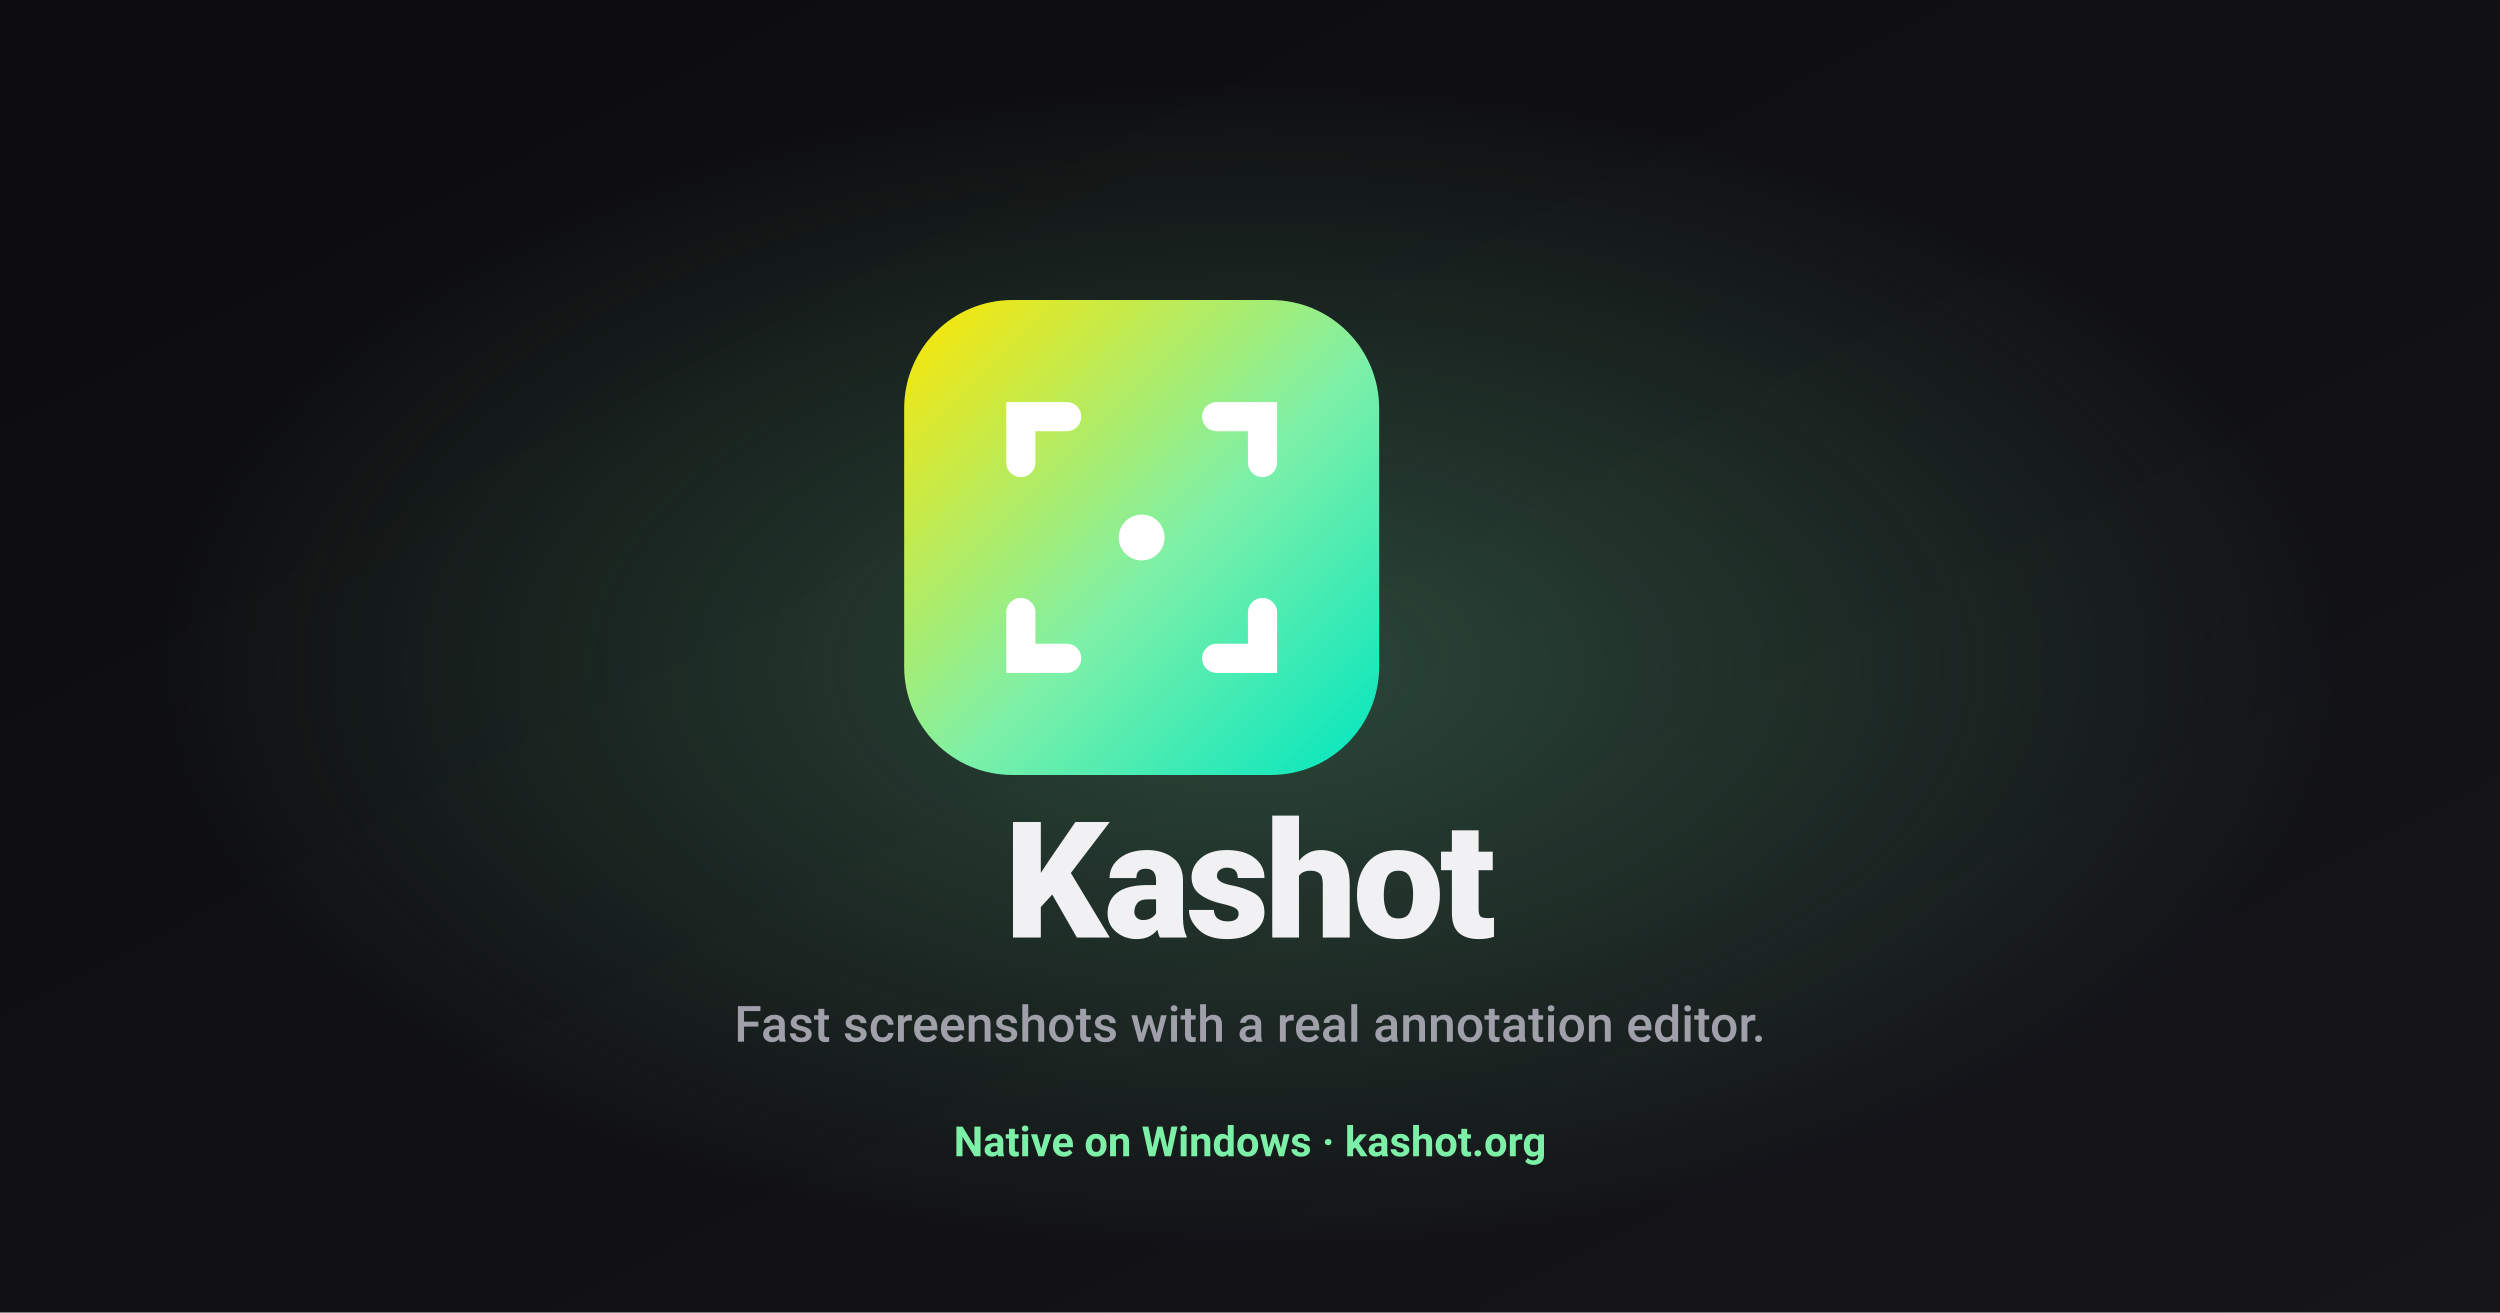
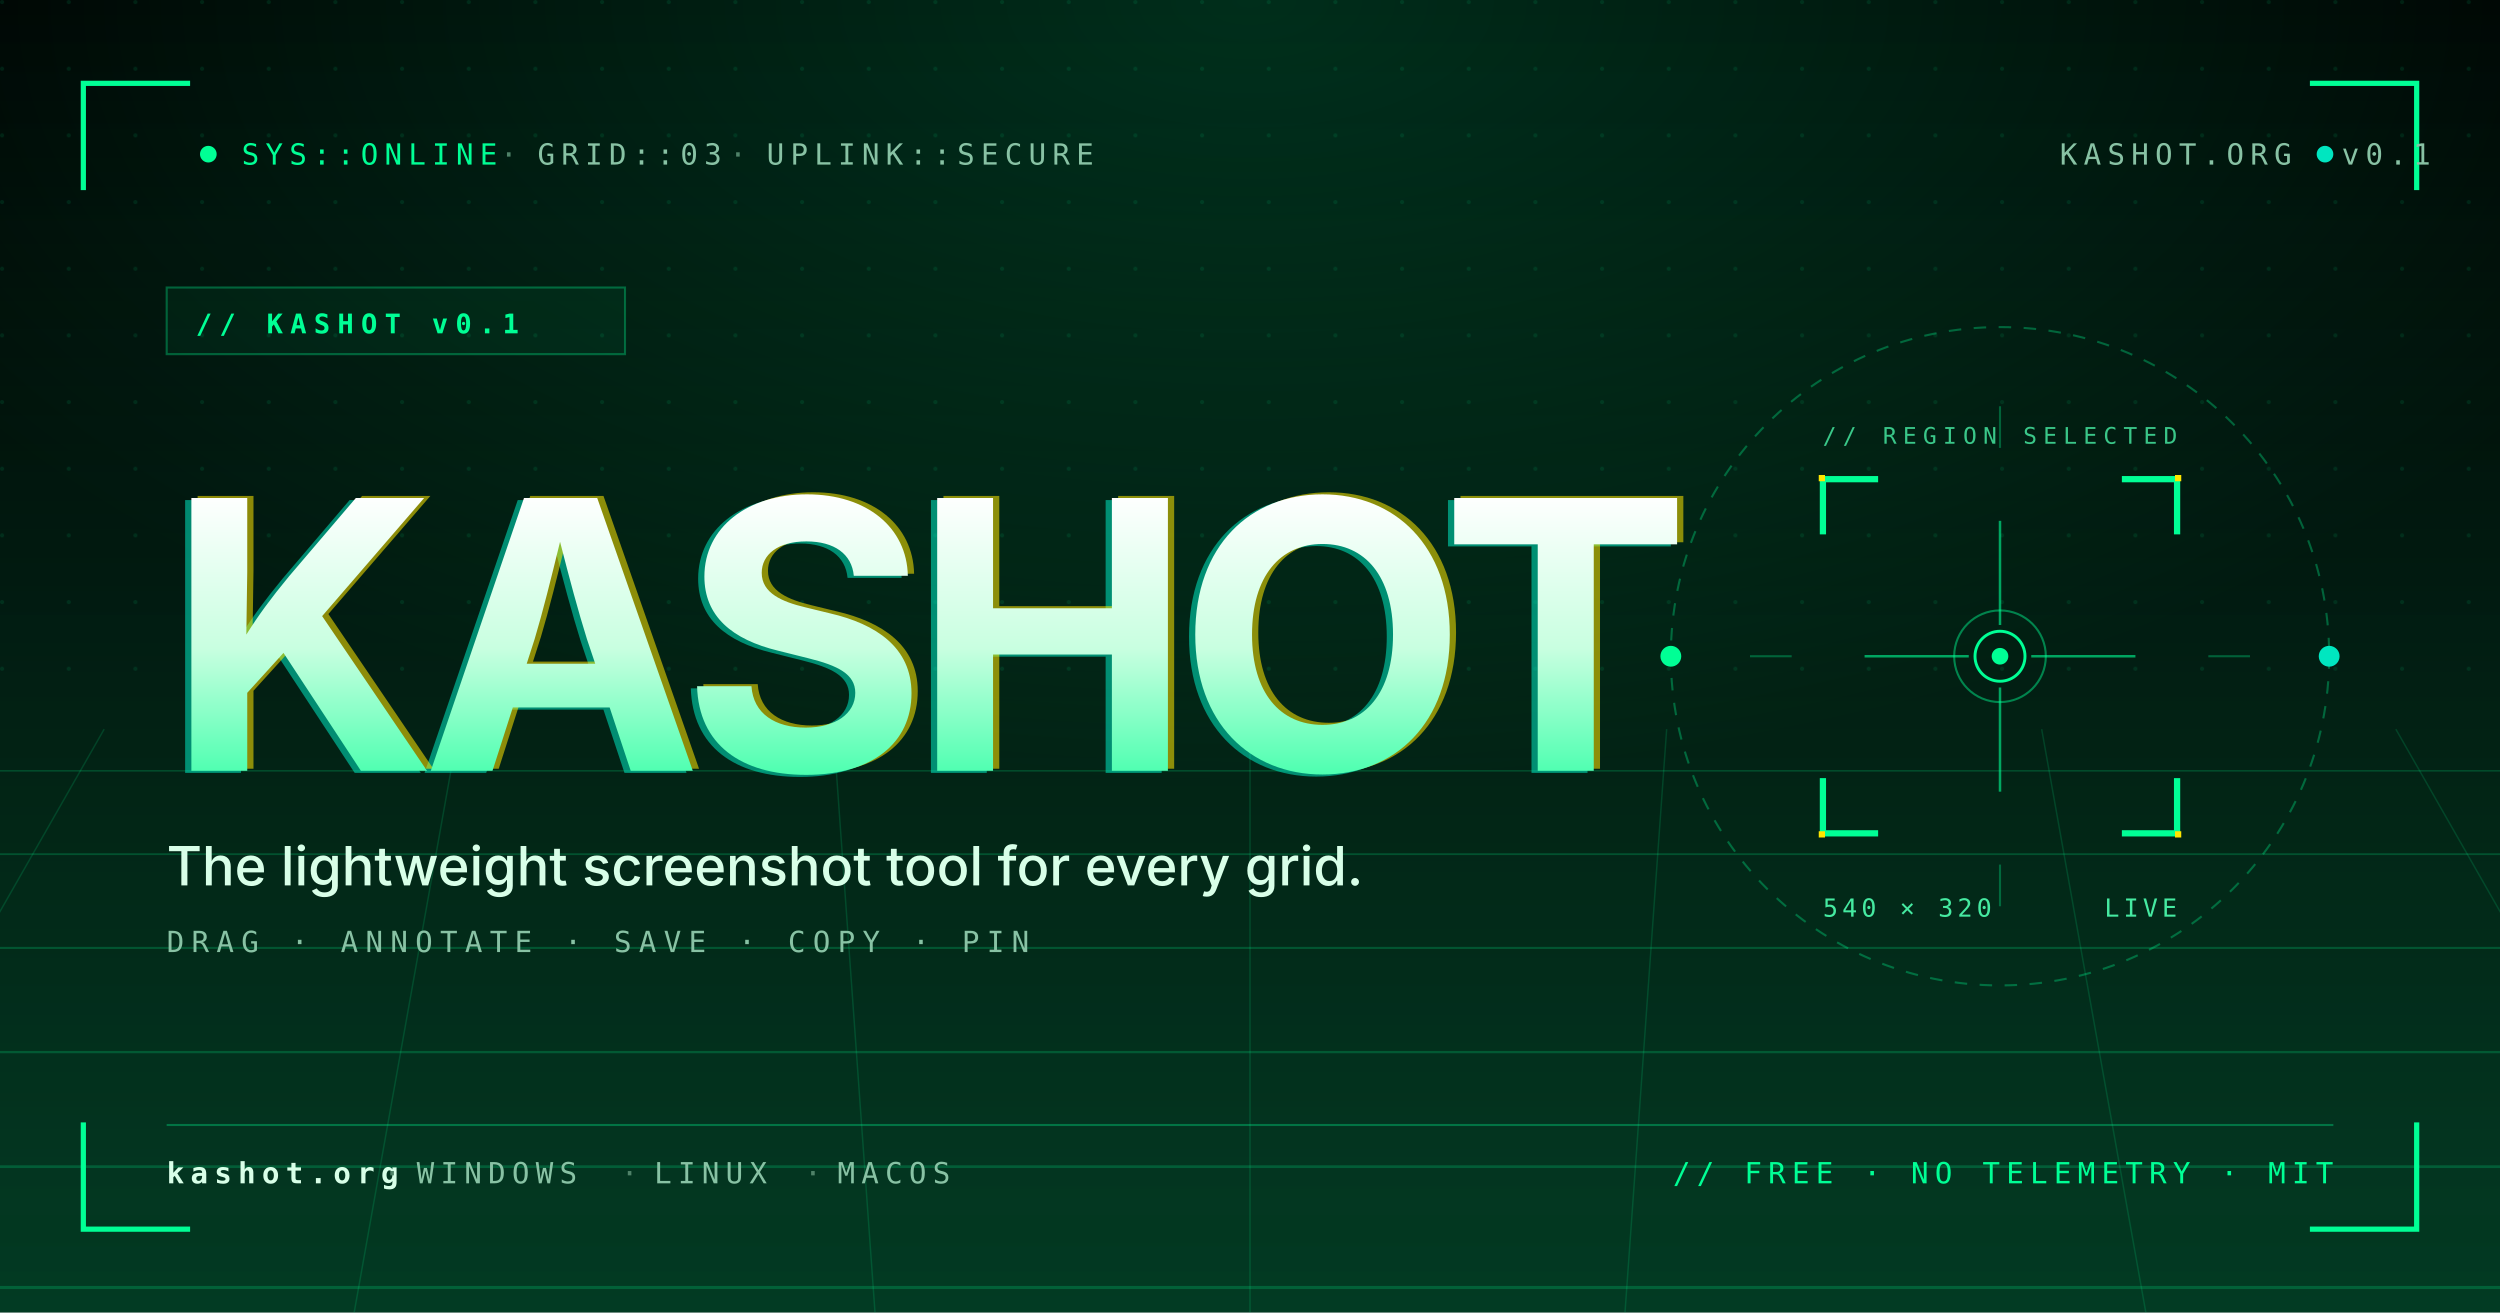
- <svg xmlns="http://www.w3.org/2000/svg" viewBox="0 0 1200 630">
+ <svg xmlns="http://www.w3.org/2000/svg" viewBox="0 0 1200 630" width="1200" height="630">
  <defs>
-     <linearGradient id="bg" x1="0" y1="0" x2="1" y2="1">
-       <stop offset="0%" stop-color="#0c0c0e" />
-       <stop offset="100%" stop-color="#15151a" />
+     <linearGradient id="bg" x1="0" y1="0" x2="0" y2="1">
+       <stop offset="0%" stop-color="#000000" />
+       <stop offset="100%" stop-color="#03100a" />
    </linearGradient>
-     <linearGradient id="ico" x1="0" y1="0" x2="1" y2="1">
-       <stop offset="0%" stop-color="#ffe600" />
-       <stop offset="55%" stop-color="#7df0a8" />
-       <stop offset="100%" stop-color="#00e6c0" />
+     <linearGradient id="titleFill" x1="0" y1="0" x2="0" y2="1">
+       <stop offset="0%" stop-color="#ffffff" />
+       <stop offset="55%" stop-color="#c8ffe0" />
+       <stop offset="100%" stop-color="#4dffb0" />
    </linearGradient>
-     <radialGradient id="glow" cx="0.5" cy="0.5" r="0.5">
-       <stop offset="0%" stop-color="#7df0a8" stop-opacity="0.25" />
-       <stop offset="100%" stop-color="#7df0a8" stop-opacity="0" />
+     <linearGradient id="bottomGlow" x1="0" y1="0" x2="0" y2="1">
+       <stop offset="0%" stop-color="rgba(0,255,149,0)" />
+       <stop offset="100%" stop-color="rgba(0,255,149,0.18)" />
+     </linearGradient>
+     <linearGradient id="scanGrad" x1="0" y1="0" x2="1" y2="0">
+       <stop offset="0%" stop-color="#00ff95" stop-opacity="0" />
+       <stop offset="50%" stop-color="#00ff95" stop-opacity="1" />
+       <stop offset="100%" stop-color="#00ff95" stop-opacity="0" />
+     </linearGradient>
+     <radialGradient id="topGlow" cx="50%" cy="0%" r="60%">
+       <stop offset="0%" stop-color="rgba(0,255,149,0.18)" />
+       <stop offset="100%" stop-color="rgba(0,255,149,0)" />
    </radialGradient>
+     <pattern id="dots" x="0" y="0" width="32" height="32" patternUnits="userSpaceOnUse">
+       <circle cx="1" cy="1" r="1" fill="rgba(0,255,149,0.18)" />
+     </pattern>
  </defs>
  <rect width="1200" height="630" fill="url(#bg)" />
-   <ellipse cx="600" cy="320" rx="520" ry="280" fill="url(#glow)" />
-   <g transform="translate(420 130)">
-     <rect x="14" y="14" width="228" height="228" rx="52" fill="url(#ico)" />
-     <g stroke="#fff" stroke-width="14" stroke-linecap="round" fill="none">
-       <path d="M70 92 L70 70 L92 70" />
-       <path d="M186 92 L186 70 L164 70" />
-       <path d="M70 164 L70 186 L92 186" />
-       <path d="M186 164 L186 186 L164 186" />
+   <rect width="1200" height="630" fill="url(#topGlow)" />
+   <rect width="1200" height="630" fill="url(#bottomGlow)" />
+   <g stroke="rgba(0,255,149,0.20)" fill="none">
+     <line x1="0" y1="370" x2="1200" y2="370" stroke-width="0.7" />
+     <line x1="0" y1="410" x2="1200" y2="410" stroke-width="0.85" />
+     <line x1="0" y1="455" x2="1200" y2="455" stroke-width="1" />
+     <line x1="0" y1="505" x2="1200" y2="505" stroke-width="1.1" />
+     <line x1="0" y1="560" x2="1200" y2="560" stroke-width="1.3" />
+     <line x1="0" y1="618" x2="1200" y2="618" stroke-width="1.5" />
+   </g>
+   <g stroke="rgba(0,255,149,0.15)" fill="none" stroke-width="0.7">
+     <line x1="50" y1="350" x2="-110" y2="630" />
+     <line x1="220" y1="350" x2="170" y2="630" />
+     <line x1="400" y1="350" x2="420" y2="630" />
+     <line x1="600" y1="350" x2="600" y2="630" />
+     <line x1="800" y1="350" x2="780" y2="630" />
+     <line x1="980" y1="350" x2="1030" y2="630" />
+     <line x1="1150" y1="350" x2="1310" y2="630" />
+   </g>
+   <rect width="1200" height="350" fill="url(#dots)" opacity="0.5" />
+   <g stroke="#00ff95" stroke-width="2.5" fill="none" stroke-linecap="square">
+     <path d="M40 90 L40 40 L90 40" />
+     <path d="M1110 40 L1160 40 L1160 90" />
+     <path d="M40 540 L40 590 L90 590" />
+     <path d="M1160 540 L1160 590 L1110 590" />
+   </g>
+   <g font-family="JetBrains Mono, monospace" font-size="14" letter-spacing="3" font-weight="500">
+     <circle cx="100" cy="74" r="4" fill="#00ff95" />
+     <text x="116" y="79" fill="#00ff95">SYS::ONLINE</text>
+     <text x="240" y="79" fill="#4f8268">·</text>
+     <text x="258" y="79" fill="#88c2a4">GRID::03</text>
+     <text x="350" y="79" fill="#4f8268">·</text>
+     <text x="368" y="79" fill="#88c2a4">UPLINK::SECURE</text>
+     <text x="1100" y="79" text-anchor="end" fill="#88c2a4">KASHOT.ORG</text>
+     <circle cx="1116" cy="74" r="4" fill="#00e6c0" />
+     <text x="1124" y="79" fill="#88c2a4">v0.1</text>
+   </g>
+   <g transform="translate(80, 138)">
+     <rect width="220" height="32" fill="rgba(0,255,149,0.05)" stroke="rgba(0,255,149,0.32)" stroke-width="1" />
+     <text x="14" y="22" font-family="JetBrains Mono, monospace" font-size="13" letter-spacing="3.5" fill="#00ff95" font-weight="600">// KASHOT v0.1</text>
+   </g>
+   <g transform="translate(80, 200)">
+     <text x="0" y="170" font-family="Space Grotesk, system-ui, -apple-system, sans-serif" font-size="180" font-weight="700" letter-spacing="-7" fill="#00e6c0" opacity="0.55" transform="translate(-3, 1)">KASHOT</text>
+     <text x="0" y="170" font-family="Space Grotesk, system-ui, -apple-system, sans-serif" font-size="180" font-weight="700" letter-spacing="-7" fill="#ffe600" opacity="0.55" transform="translate(3, -1)">KASHOT</text>
+     <text x="0" y="170" font-family="Space Grotesk, system-ui, -apple-system, sans-serif" font-size="180" font-weight="700" letter-spacing="-7" fill="url(#titleFill)">KASHOT</text>
+   </g>
+   <g transform="translate(80, 425)">
+     <text x="0" y="0" font-family="Space Grotesk, system-ui, -apple-system, sans-serif" font-size="26" font-weight="500" fill="#d8ffe8">
+       The lightweight screenshot tool for every grid.
+     </text>
+     <text x="0" y="32" font-family="JetBrains Mono, monospace" font-size="14" letter-spacing="3.5" fill="#88c2a4" font-weight="500">
+       DRAG  ·  ANNOTATE  ·  SAVE  ·  COPY  ·  PIN
+     </text>
+   </g>
+   <g transform="translate(820, 175)">
+     <circle cx="140" cy="140" r="158" fill="none" stroke="rgba(0,255,149,0.32)" stroke-width="1" stroke-dasharray="6 6" />
+     <circle cx="-18" cy="140" r="5" fill="#00ff95" />
+     <circle cx="298" cy="140" r="5" fill="#00e6c0" />
+     <g stroke="rgba(0,255,149,0.30)" stroke-width="1" fill="none">
+       <line x1="140" y1="20" x2="140" y2="40" />
+       <line x1="140" y1="240" x2="140" y2="260" />
+       <line x1="20" y1="140" x2="40" y2="140" />
+       <line x1="240" y1="140" x2="260" y2="140" />
    </g>
-     <circle cx="128" cy="128" r="11" fill="#fff" />
+     <g stroke="#00ff95" stroke-width="3" fill="none" stroke-linecap="square">
+       <path d="M55 80 L55 55 L80 55" />
+       <path d="M200 55 L225 55 L225 80" />
+       <path d="M55 200 L55 225 L80 225" />
+       <path d="M225 200 L225 225 L200 225" />
+     </g>
+     <g stroke="#00ff95" stroke-width="1.2" opacity="0.6">
+       <line x1="140" y1="75" x2="140" y2="125" />
+       <line x1="140" y1="155" x2="140" y2="205" />
+       <line x1="75" y1="140" x2="125" y2="140" />
+       <line x1="155" y1="140" x2="205" y2="140" />
+     </g>
+     <circle cx="140" cy="140" r="22" fill="none" stroke="#00ff95" stroke-width="1" opacity="0.45" />
+     <circle cx="140" cy="140" r="12" fill="none" stroke="#00ff95" stroke-width="1.4" />
+     <circle cx="140" cy="140" r="4" fill="#00ff95" />
+     <g fill="#ffe600">
+       <rect x="53" y="53" width="3" height="3" />
+       <rect x="224" y="53" width="3" height="3" />
+       <rect x="53" y="224" width="3" height="3" />
+       <rect x="224" y="224" width="3" height="3" />
+     </g>
+     <line x1="58" y1="190" x2="222" y2="190" stroke="url(#scanGrad)" stroke-width="2" />
+     <text x="55" y="265" font-family="JetBrains Mono, monospace" font-size="12" letter-spacing="2" fill="#4dffb0" opacity="0.9">540 × 320</text>
+     <text x="225" y="265" text-anchor="end" font-family="JetBrains Mono, monospace" font-size="12" letter-spacing="2" fill="#4dffb0" opacity="0.9">LIVE</text>
+     <text x="140" y="38" text-anchor="middle" font-family="JetBrains Mono, monospace" font-size="11" letter-spacing="3" fill="#4dffb0" opacity="0.75">// REGION SELECTED</text>
  </g>
-   <text x="600" y="450" text-anchor="middle" font-family="-apple-system, Segoe UI, Roboto, sans-serif" font-size="78" font-weight="800" fill="#f1f1f3" letter-spacing="-2">
-     Kashot
-   </text>
-   <text x="600" y="500" text-anchor="middle" font-family="-apple-system, Segoe UI, Roboto, sans-serif" font-size="24" font-weight="500" fill="#a0a0aa">
-     Fast screenshots with a real annotation editor.
-   </text>
-   <text x="600" y="555" text-anchor="middle" font-family="-apple-system, Segoe UI, Roboto, sans-serif" font-size="20" font-weight="600" fill="#7df0a8">
-     Native on Windows · kashot.org
-   </text>
+   <line x1="80" y1="540" x2="1120" y2="540" stroke="rgba(0,255,149,0.32)" stroke-width="1" />
+   <g font-family="JetBrains Mono, monospace" font-size="14" letter-spacing="3" font-weight="500">
+     <text x="80" y="568" fill="#d8ffe8" font-weight="600">kashot.org</text>
+     <text x="184" y="568" fill="#4f8268">·</text>
+     <text x="200" y="568" fill="#88c2a4">WINDOWS</text>
+     <text x="298" y="568" fill="#4f8268">·</text>
+     <text x="314" y="568" fill="#88c2a4">LINUX</text>
+     <text x="386" y="568" fill="#4f8268">·</text>
+     <text x="402" y="568" fill="#88c2a4">MACOS</text>
+     <text x="1120" y="568" text-anchor="end" fill="#00ff95">// FREE · NO TELEMETRY · MIT</text>
+   </g>
</svg>
